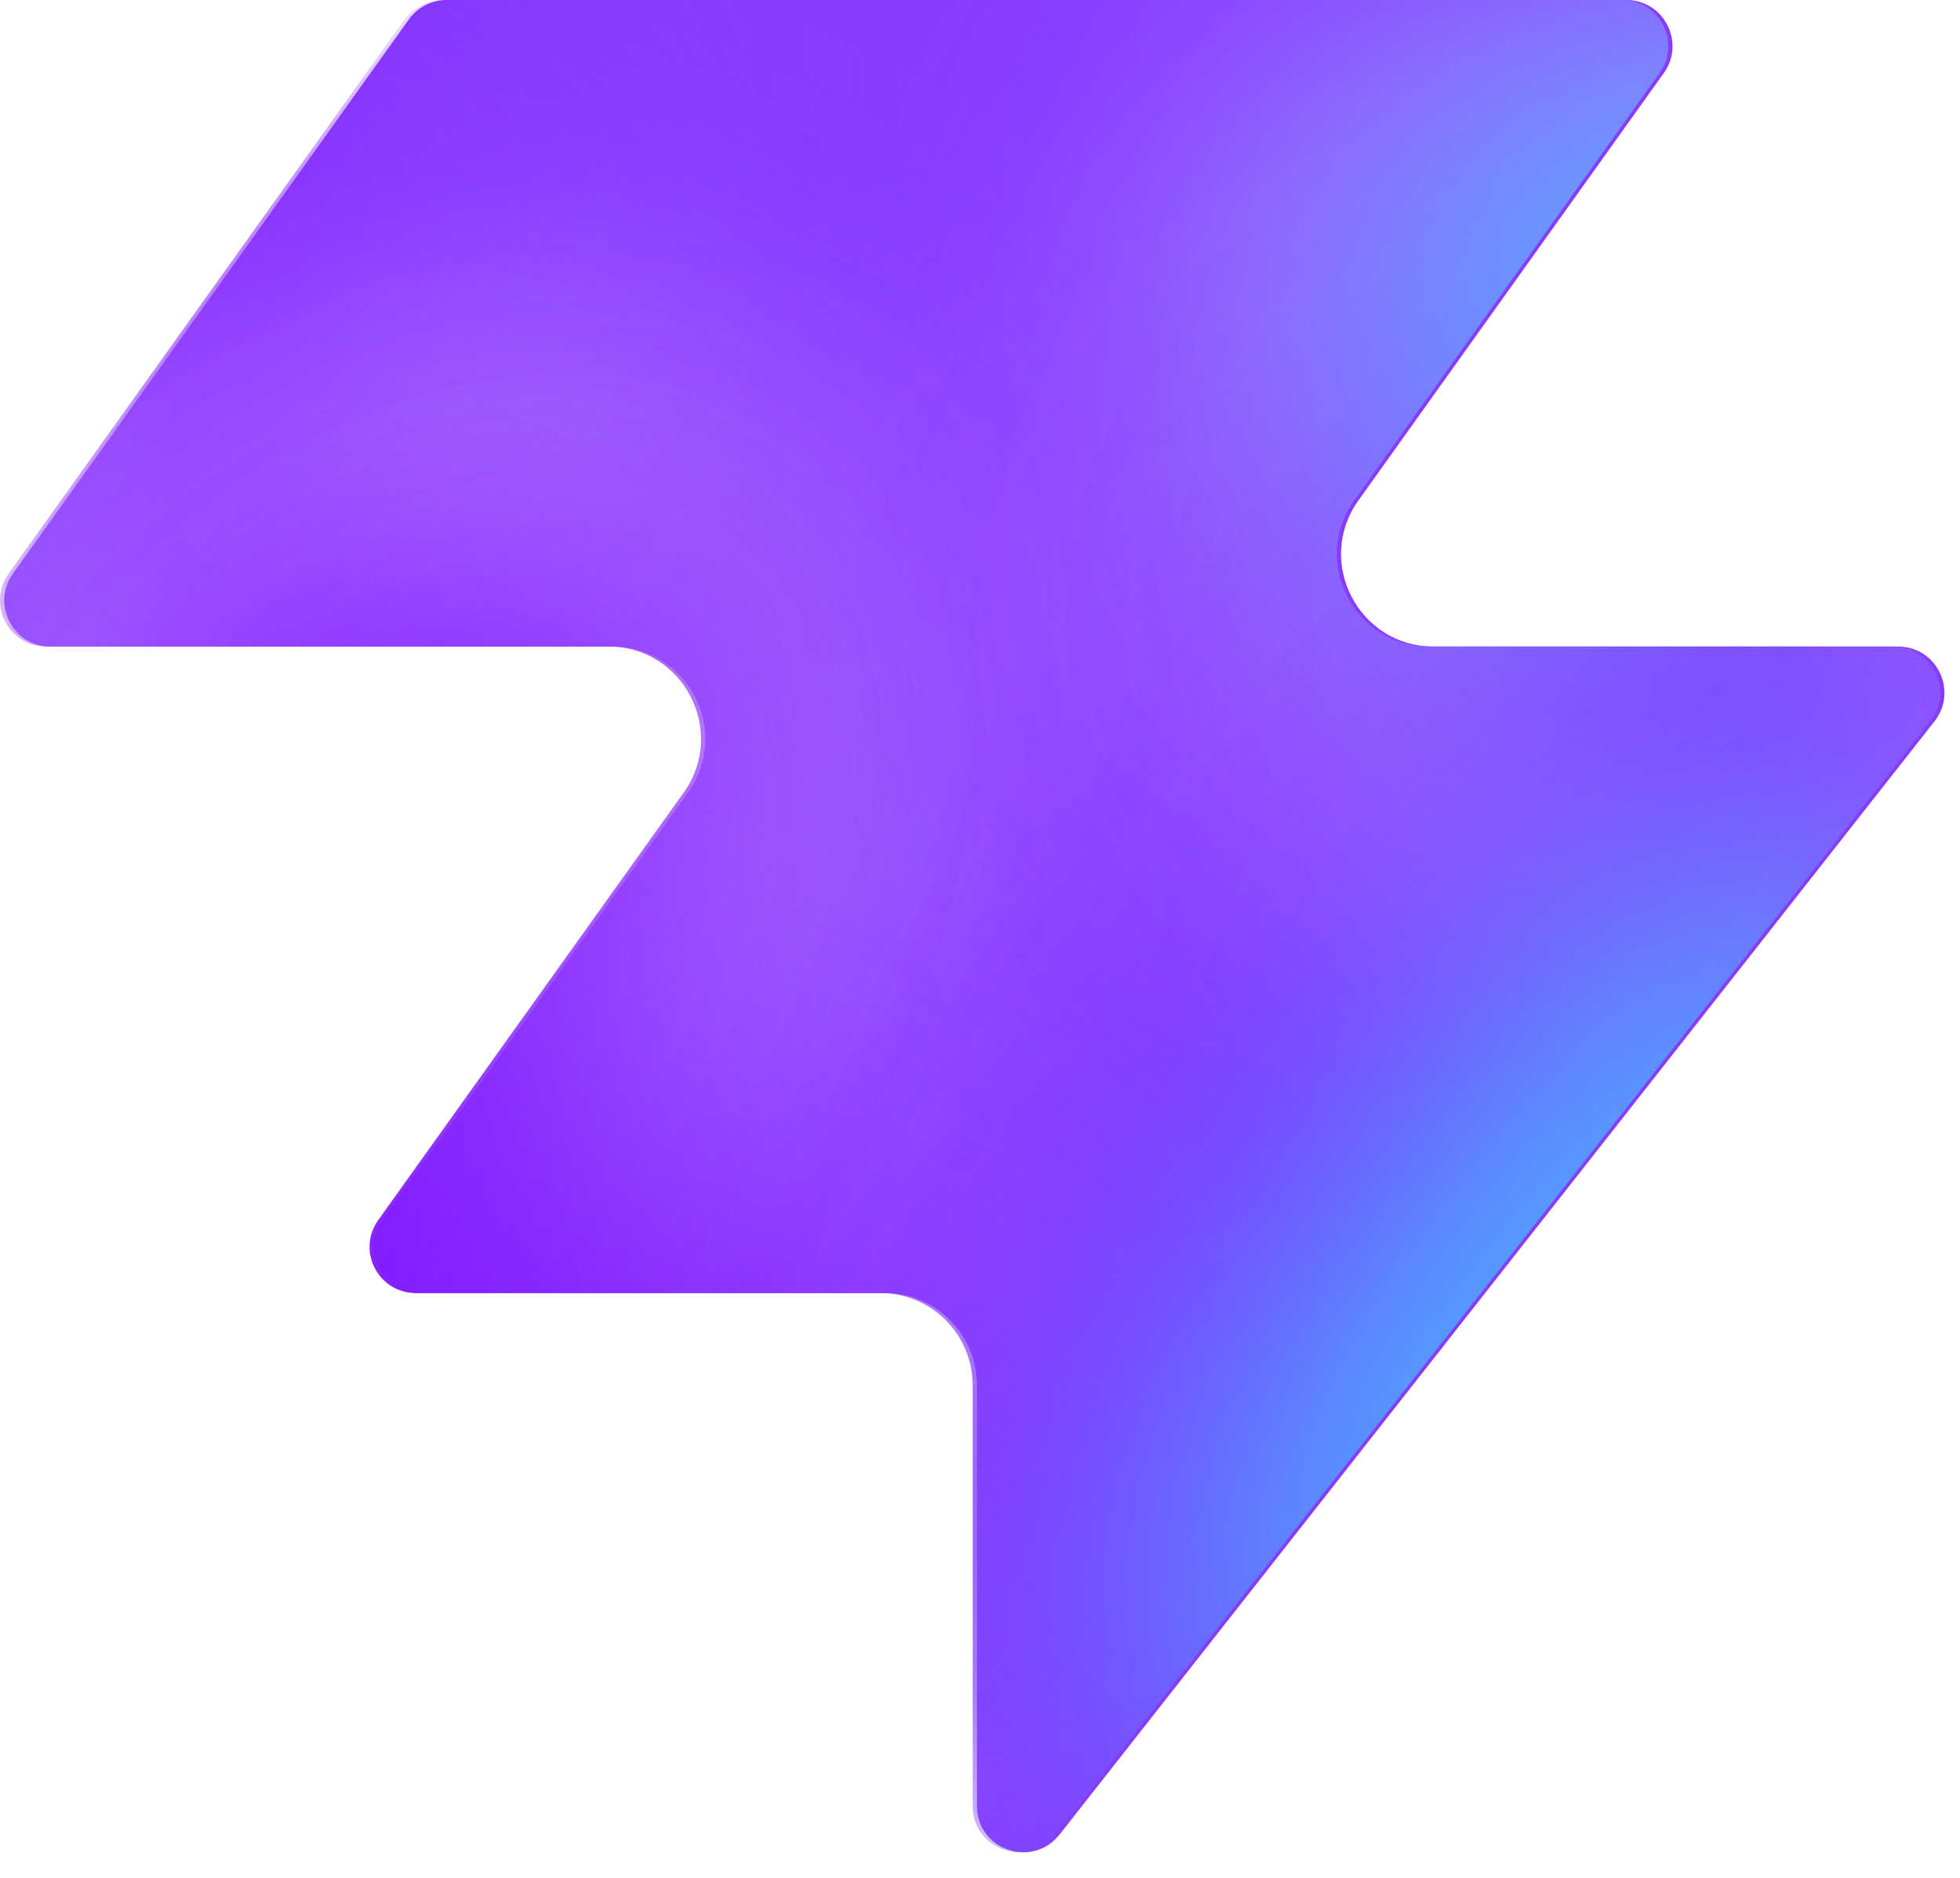
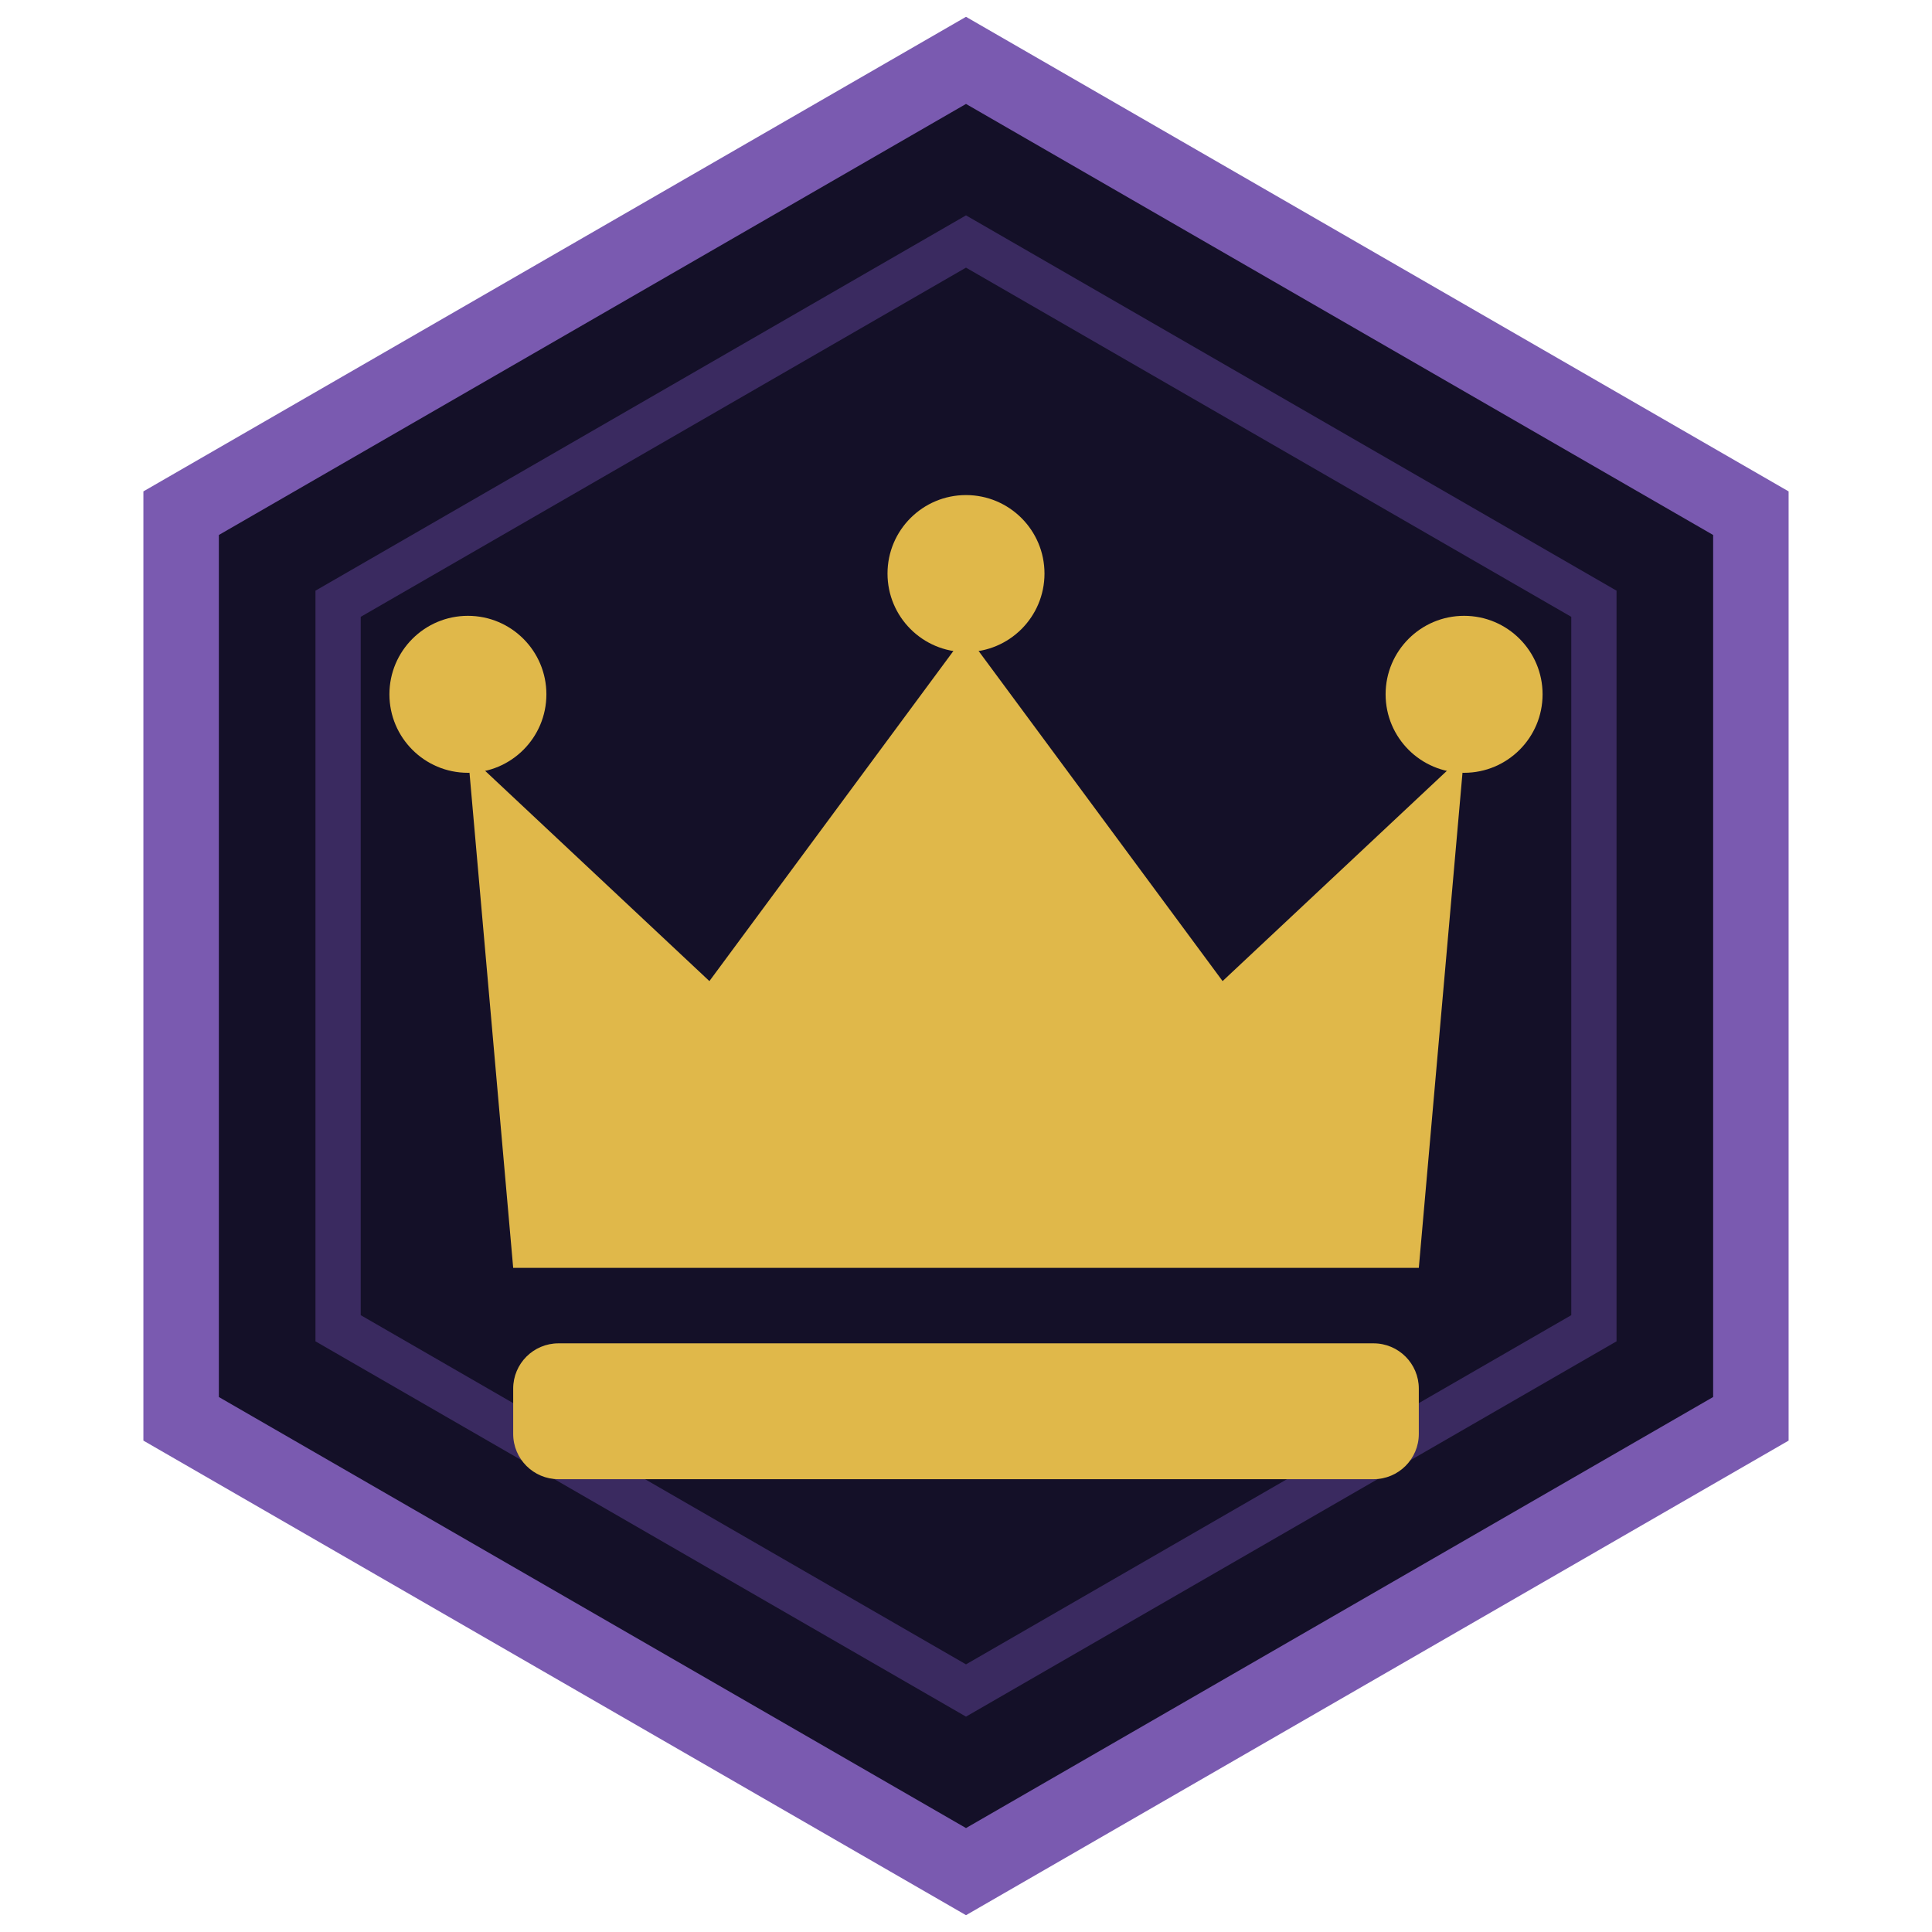
- <svg xmlns="http://www.w3.org/2000/svg" width="48" height="46" fill="none" viewBox="0 0 48 46">
-   <path fill="#863bff" d="M25.946 44.938c-.664.845-2.021.375-2.021-.698V33.937a2.26 2.26 0 0 0-2.262-2.262H10.287c-.92 0-1.456-1.04-.92-1.788l7.48-10.471c1.07-1.497 0-3.578-1.842-3.578H1.237c-.92 0-1.456-1.04-.92-1.788L10.013.474c.214-.297.556-.474.92-.474h28.894c.92 0 1.456 1.04.92 1.788l-7.48 10.471c-1.07 1.498 0 3.579 1.842 3.579h11.377c.943 0 1.473 1.088.89 1.83L25.947 44.94z" style="fill:#863bff;fill:color(display-p3 .525 .23 1);fill-opacity:1" />
-   <mask id="a" width="48" height="46" x="0" y="0" maskUnits="userSpaceOnUse" style="mask-type:alpha">
-     <path fill="#000" d="M25.842 44.938c-.664.844-2.021.375-2.021-.698V33.937a2.26 2.26 0 0 0-2.262-2.262H10.183c-.92 0-1.456-1.04-.92-1.788l7.48-10.471c1.07-1.498 0-3.579-1.842-3.579H1.133c-.92 0-1.456-1.04-.92-1.787L9.91.473c.214-.297.556-.474.92-.474h28.894c.92 0 1.456 1.04.92 1.788l-7.48 10.471c-1.07 1.498 0 3.578 1.842 3.578h11.377c.943 0 1.473 1.088.89 1.832L25.843 44.94z" style="fill:#000;fill-opacity:1" />
-   </mask>
-   <g mask="url(#a)">
-     <g filter="url(#b)">
-       <ellipse cx="5.508" cy="14.704" fill="#ede6ff" rx="5.508" ry="14.704" style="fill:#ede6ff;fill:color(display-p3 .927 .903 1);fill-opacity:1" transform="matrix(.00324 1 1 -.00324 -4.47 31.516)" />
-     </g>
-     <g filter="url(#c)">
-       <ellipse cx="10.399" cy="29.851" fill="#ede6ff" rx="10.399" ry="29.851" style="fill:#ede6ff;fill:color(display-p3 .927 .903 1);fill-opacity:1" transform="matrix(.00324 1 1 -.00324 -39.328 7.883)" />
-     </g>
-     <g filter="url(#d)">
-       <ellipse cx="5.508" cy="30.487" fill="#7e14ff" rx="5.508" ry="30.487" style="fill:#7e14ff;fill:color(display-p3 .492 .077 1);fill-opacity:1" transform="rotate(89.814 -25.913 -14.639)scale(1 -1)" />
-     </g>
-     <g filter="url(#e)">
-       <ellipse cx="5.508" cy="30.599" fill="#7e14ff" rx="5.508" ry="30.599" style="fill:#7e14ff;fill:color(display-p3 .492 .077 1);fill-opacity:1" transform="rotate(89.814 -32.644 -3.334)scale(1 -1)" />
-     </g>
-     <g filter="url(#f)">
-       <ellipse cx="5.508" cy="30.599" fill="#7e14ff" rx="5.508" ry="30.599" style="fill:#7e14ff;fill:color(display-p3 .492 .077 1);fill-opacity:1" transform="matrix(.00324 1 1 -.00324 -34.34 30.47)" />
-     </g>
-     <g filter="url(#g)">
-       <ellipse cx="14.072" cy="22.078" fill="#ede6ff" rx="14.072" ry="22.078" style="fill:#ede6ff;fill:color(display-p3 .927 .903 1);fill-opacity:1" transform="rotate(93.35 24.506 48.493)scale(-1 1)" />
-     </g>
-     <g filter="url(#h)">
-       <ellipse cx="3.47" cy="21.501" fill="#7e14ff" rx="3.47" ry="21.501" style="fill:#7e14ff;fill:color(display-p3 .492 .077 1);fill-opacity:1" transform="rotate(89.009 28.708 47.59)scale(-1 1)" />
-     </g>
-     <g filter="url(#i)">
-       <ellipse cx="3.47" cy="21.501" fill="#7e14ff" rx="3.47" ry="21.501" style="fill:#7e14ff;fill:color(display-p3 .492 .077 1);fill-opacity:1" transform="rotate(89.009 28.708 47.59)scale(-1 1)" />
-     </g>
-     <g filter="url(#j)">
-       <ellipse cx=".387" cy="8.972" fill="#7e14ff" rx="4.407" ry="29.108" style="fill:#7e14ff;fill:color(display-p3 .492 .077 1);fill-opacity:1" transform="rotate(39.51 .387 8.972)" />
-     </g>
-     <g filter="url(#k)">
-       <ellipse cx="47.523" cy="-6.092" fill="#7e14ff" rx="4.407" ry="29.108" style="fill:#7e14ff;fill:color(display-p3 .492 .077 1);fill-opacity:1" transform="rotate(37.892 47.523 -6.092)" />
-     </g>
-     <g filter="url(#l)">
-       <ellipse cx="41.412" cy="6.333" fill="#47bfff" rx="5.971" ry="9.665" style="fill:#47bfff;fill:color(display-p3 .28 .748 1);fill-opacity:1" transform="rotate(37.892 41.412 6.333)" />
-     </g>
-     <g filter="url(#m)">
-       <ellipse cx="-1.879" cy="38.332" fill="#7e14ff" rx="4.407" ry="29.108" style="fill:#7e14ff;fill:color(display-p3 .492 .077 1);fill-opacity:1" transform="rotate(37.892 -1.88 38.332)" />
-     </g>
-     <g filter="url(#n)">
-       <ellipse cx="-1.879" cy="38.332" fill="#7e14ff" rx="4.407" ry="29.108" style="fill:#7e14ff;fill:color(display-p3 .492 .077 1);fill-opacity:1" transform="rotate(37.892 -1.88 38.332)" />
-     </g>
-     <g filter="url(#o)">
-       <ellipse cx="35.651" cy="29.907" fill="#7e14ff" rx="4.407" ry="29.108" style="fill:#7e14ff;fill:color(display-p3 .492 .077 1);fill-opacity:1" transform="rotate(37.892 35.651 29.907)" />
-     </g>
-     <g filter="url(#p)">
-       <ellipse cx="38.418" cy="32.4" fill="#47bfff" rx="5.971" ry="15.297" style="fill:#47bfff;fill:color(display-p3 .28 .748 1);fill-opacity:1" transform="rotate(37.892 38.418 32.4)" />
-     </g>
-   </g>
-   <defs>
-     <filter id="b" width="60.045" height="41.654" x="-19.77" y="16.149" color-interpolation-filters="sRGB" filterUnits="userSpaceOnUse">
-       <feFlood flood-opacity="0" result="BackgroundImageFix" />
-       <feBlend in="SourceGraphic" in2="BackgroundImageFix" result="shape" />
-       <feGaussianBlur result="effect1_foregroundBlur_2002_17158" stdDeviation="7.659" />
-     </filter>
-     <filter id="c" width="90.34" height="51.437" x="-54.613" y="-7.533" color-interpolation-filters="sRGB" filterUnits="userSpaceOnUse">
-       <feFlood flood-opacity="0" result="BackgroundImageFix" />
-       <feBlend in="SourceGraphic" in2="BackgroundImageFix" result="shape" />
-       <feGaussianBlur result="effect1_foregroundBlur_2002_17158" stdDeviation="7.659" />
-     </filter>
-     <filter id="d" width="79.355" height="29.4" x="-49.64" y="2.03" color-interpolation-filters="sRGB" filterUnits="userSpaceOnUse">
-       <feFlood flood-opacity="0" result="BackgroundImageFix" />
-       <feBlend in="SourceGraphic" in2="BackgroundImageFix" result="shape" />
-       <feGaussianBlur result="effect1_foregroundBlur_2002_17158" stdDeviation="4.596" />
-     </filter>
-     <filter id="e" width="79.579" height="29.4" x="-45.045" y="20.029" color-interpolation-filters="sRGB" filterUnits="userSpaceOnUse">
-       <feFlood flood-opacity="0" result="BackgroundImageFix" />
-       <feBlend in="SourceGraphic" in2="BackgroundImageFix" result="shape" />
-       <feGaussianBlur result="effect1_foregroundBlur_2002_17158" stdDeviation="4.596" />
-     </filter>
-     <filter id="f" width="79.579" height="29.4" x="-43.513" y="21.178" color-interpolation-filters="sRGB" filterUnits="userSpaceOnUse">
-       <feFlood flood-opacity="0" result="BackgroundImageFix" />
-       <feBlend in="SourceGraphic" in2="BackgroundImageFix" result="shape" />
-       <feGaussianBlur result="effect1_foregroundBlur_2002_17158" stdDeviation="4.596" />
-     </filter>
-     <filter id="g" width="74.749" height="58.852" x="15.756" y="-17.901" color-interpolation-filters="sRGB" filterUnits="userSpaceOnUse">
-       <feFlood flood-opacity="0" result="BackgroundImageFix" />
-       <feBlend in="SourceGraphic" in2="BackgroundImageFix" result="shape" />
-       <feGaussianBlur result="effect1_foregroundBlur_2002_17158" stdDeviation="7.659" />
-     </filter>
-     <filter id="h" width="61.377" height="25.362" x="23.548" y="2.284" color-interpolation-filters="sRGB" filterUnits="userSpaceOnUse">
-       <feFlood flood-opacity="0" result="BackgroundImageFix" />
-       <feBlend in="SourceGraphic" in2="BackgroundImageFix" result="shape" />
-       <feGaussianBlur result="effect1_foregroundBlur_2002_17158" stdDeviation="4.596" />
-     </filter>
-     <filter id="i" width="61.377" height="25.362" x="23.548" y="2.284" color-interpolation-filters="sRGB" filterUnits="userSpaceOnUse">
-       <feFlood flood-opacity="0" result="BackgroundImageFix" />
-       <feBlend in="SourceGraphic" in2="BackgroundImageFix" result="shape" />
-       <feGaussianBlur result="effect1_foregroundBlur_2002_17158" stdDeviation="4.596" />
-     </filter>
-     <filter id="j" width="56.045" height="63.649" x="-27.636" y="-22.853" color-interpolation-filters="sRGB" filterUnits="userSpaceOnUse">
-       <feFlood flood-opacity="0" result="BackgroundImageFix" />
-       <feBlend in="SourceGraphic" in2="BackgroundImageFix" result="shape" />
-       <feGaussianBlur result="effect1_foregroundBlur_2002_17158" stdDeviation="4.596" />
-     </filter>
-     <filter id="k" width="54.814" height="64.646" x="20.116" y="-38.415" color-interpolation-filters="sRGB" filterUnits="userSpaceOnUse">
-       <feFlood flood-opacity="0" result="BackgroundImageFix" />
-       <feBlend in="SourceGraphic" in2="BackgroundImageFix" result="shape" />
-       <feGaussianBlur result="effect1_foregroundBlur_2002_17158" stdDeviation="4.596" />
-     </filter>
-     <filter id="l" width="33.541" height="35.313" x="24.641" y="-11.323" color-interpolation-filters="sRGB" filterUnits="userSpaceOnUse">
-       <feFlood flood-opacity="0" result="BackgroundImageFix" />
-       <feBlend in="SourceGraphic" in2="BackgroundImageFix" result="shape" />
-       <feGaussianBlur result="effect1_foregroundBlur_2002_17158" stdDeviation="4.596" />
-     </filter>
-     <filter id="m" width="54.814" height="64.646" x="-29.286" y="6.009" color-interpolation-filters="sRGB" filterUnits="userSpaceOnUse">
-       <feFlood flood-opacity="0" result="BackgroundImageFix" />
-       <feBlend in="SourceGraphic" in2="BackgroundImageFix" result="shape" />
-       <feGaussianBlur result="effect1_foregroundBlur_2002_17158" stdDeviation="4.596" />
-     </filter>
-     <filter id="n" width="54.814" height="64.646" x="-29.286" y="6.009" color-interpolation-filters="sRGB" filterUnits="userSpaceOnUse">
-       <feFlood flood-opacity="0" result="BackgroundImageFix" />
-       <feBlend in="SourceGraphic" in2="BackgroundImageFix" result="shape" />
-       <feGaussianBlur result="effect1_foregroundBlur_2002_17158" stdDeviation="4.596" />
-     </filter>
-     <filter id="o" width="54.814" height="64.646" x="8.244" y="-2.416" color-interpolation-filters="sRGB" filterUnits="userSpaceOnUse">
-       <feFlood flood-opacity="0" result="BackgroundImageFix" />
-       <feBlend in="SourceGraphic" in2="BackgroundImageFix" result="shape" />
-       <feGaussianBlur result="effect1_foregroundBlur_2002_17158" stdDeviation="4.596" />
-     </filter>
-     <filter id="p" width="39.409" height="43.623" x="18.713" y="10.588" color-interpolation-filters="sRGB" filterUnits="userSpaceOnUse">
-       <feFlood flood-opacity="0" result="BackgroundImageFix" />
-       <feBlend in="SourceGraphic" in2="BackgroundImageFix" result="shape" />
-       <feGaussianBlur result="effect1_foregroundBlur_2002_17158" stdDeviation="4.596" />
-     </filter>
-   </defs>
+ <svg xmlns="http://www.w3.org/2000/svg" viewBox="0 0 64 64">
+   <path d="M32 2 L58 17 L58 47 L32 62 L6 47 L6 17 Z" fill="#141028" stroke="#7a5ab0" stroke-width="2.5" />
+   <path d="M32 8 L52.8 20 L52.8 44 L32 56 L11.2 44 L11.2 20 Z" fill="none" stroke="#3a2a60" stroke-width="1.5" />
+   <path d="M17 42 L15.5 25 L23.5 32.5 L32 21 L40.5 32.5 L48.5 25 L47 42 Z" fill="#e0b84a" />
+   <rect x="17" y="44.5" width="30" height="4.5" rx="1.5" fill="#e0b84a" />
+   <circle cx="15.5" cy="23" r="2.6" fill="#e0b84a" />
+   <circle cx="32" cy="19" r="2.6" fill="#e0b84a" />
+   <circle cx="48.5" cy="23" r="2.6" fill="#e0b84a" />
</svg>
